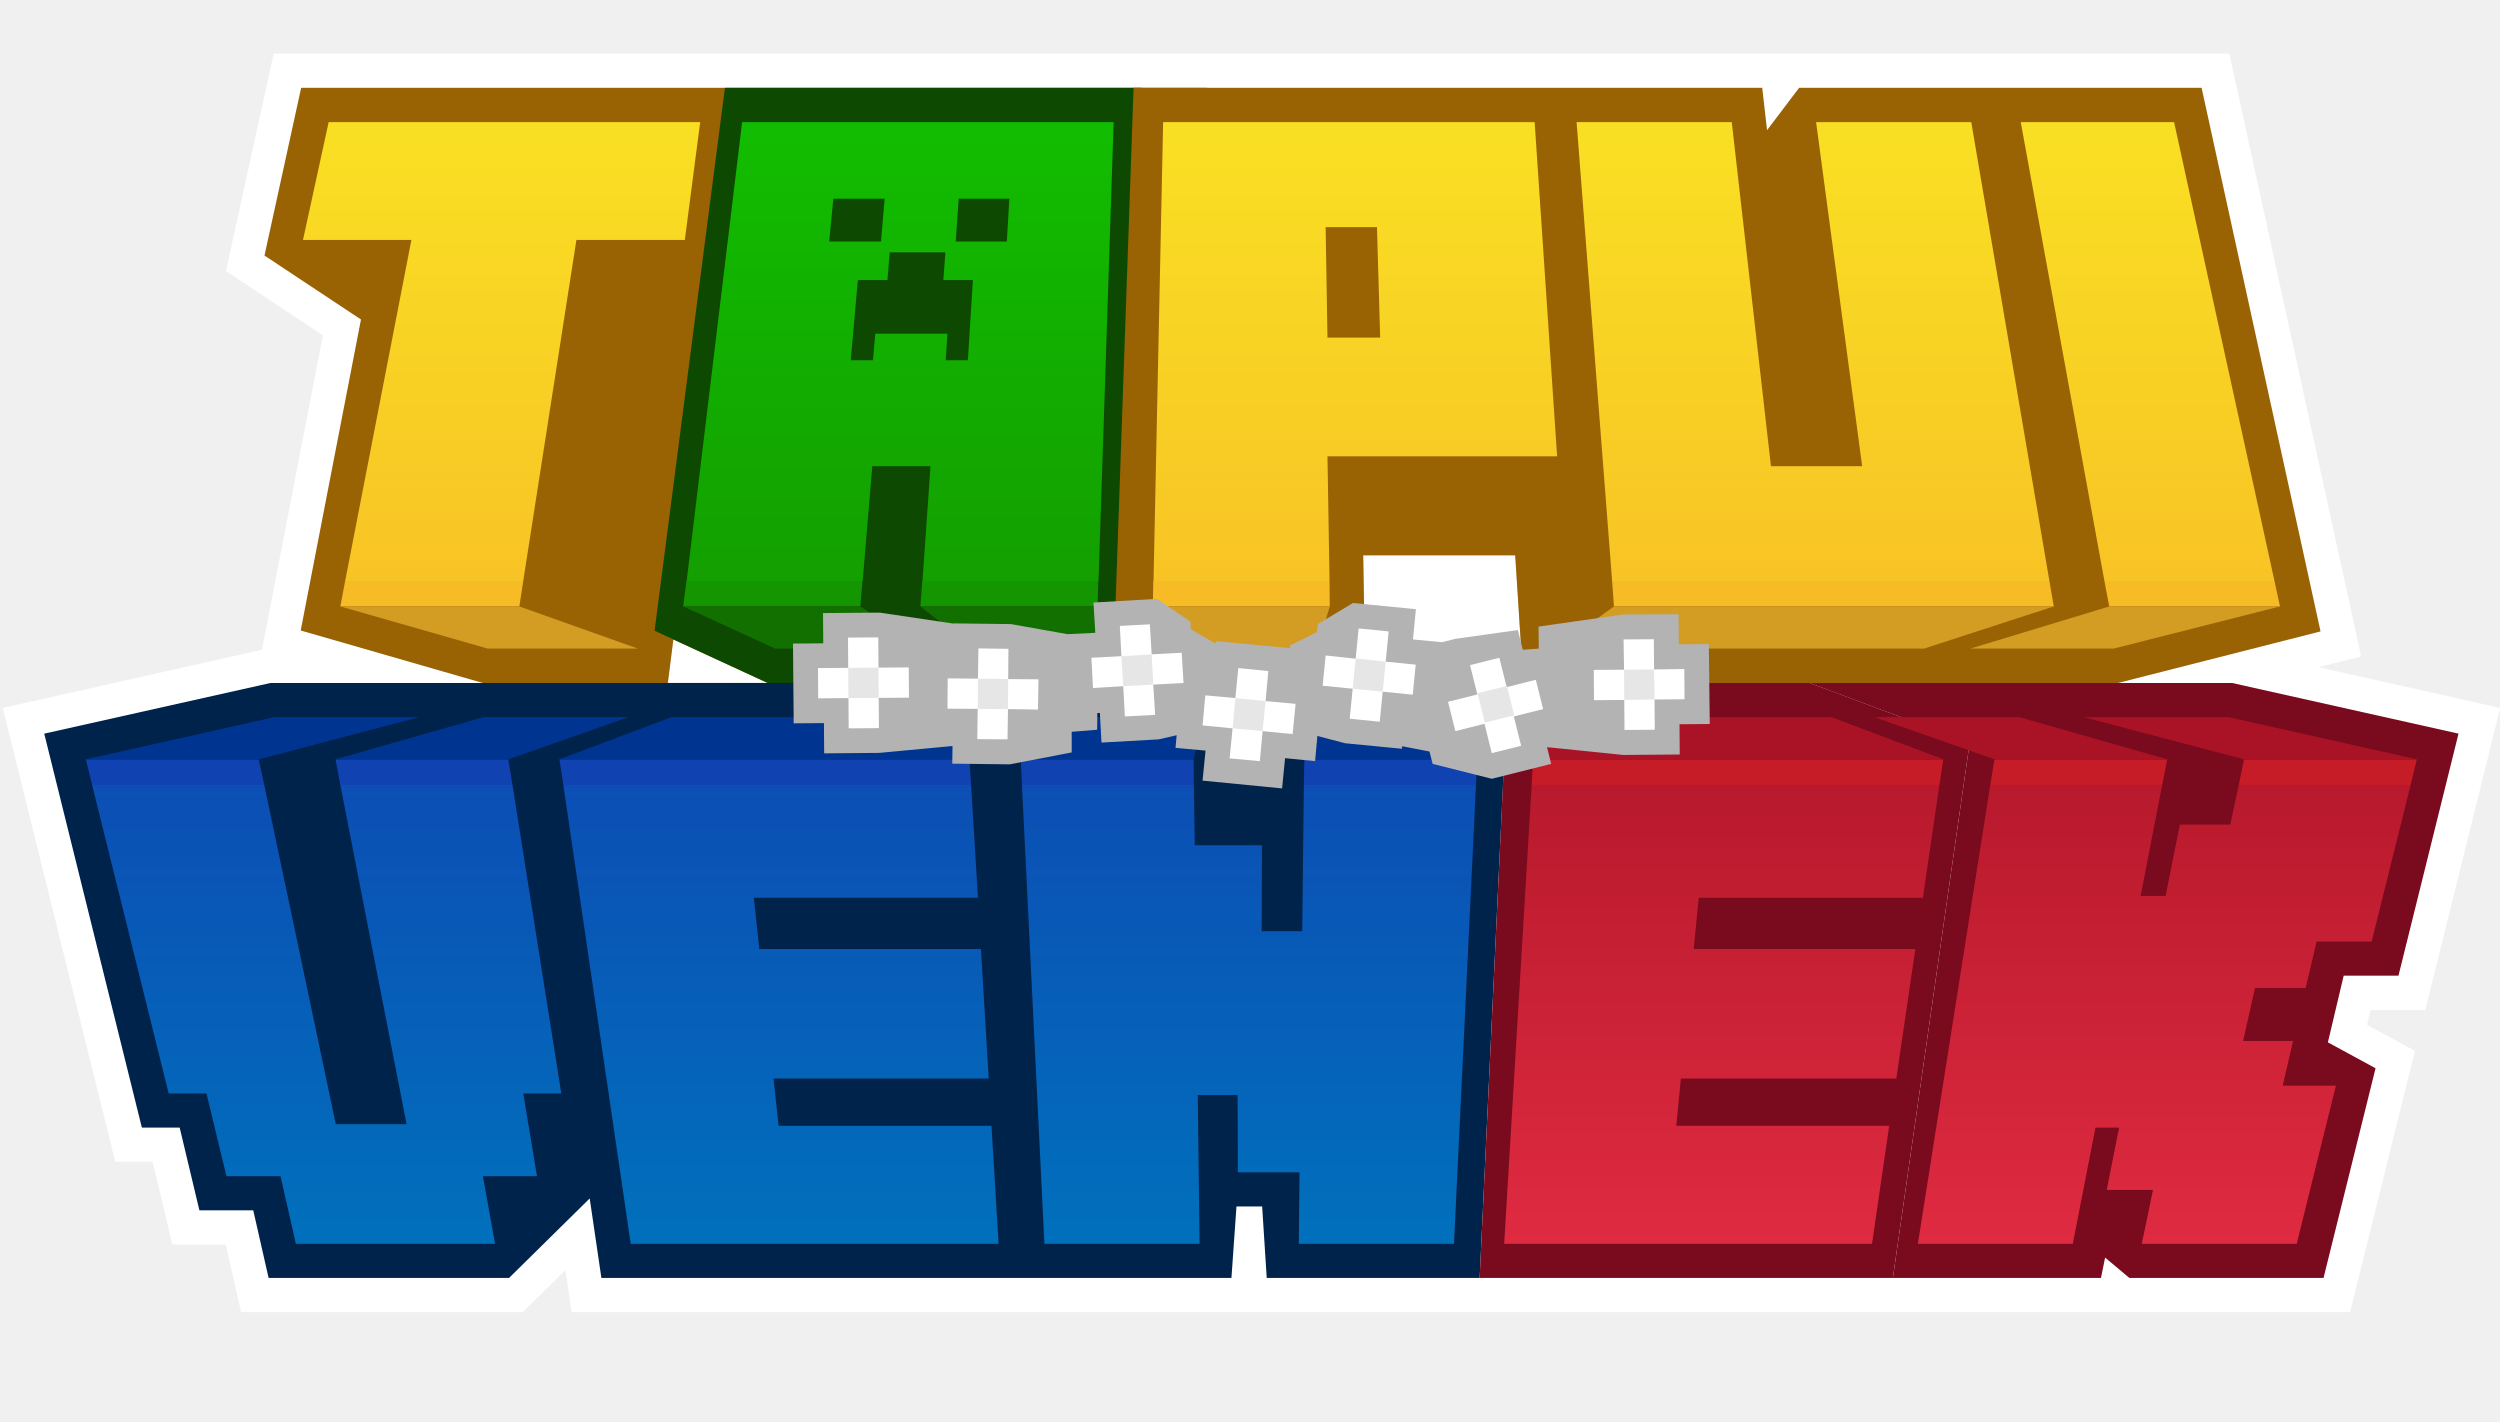
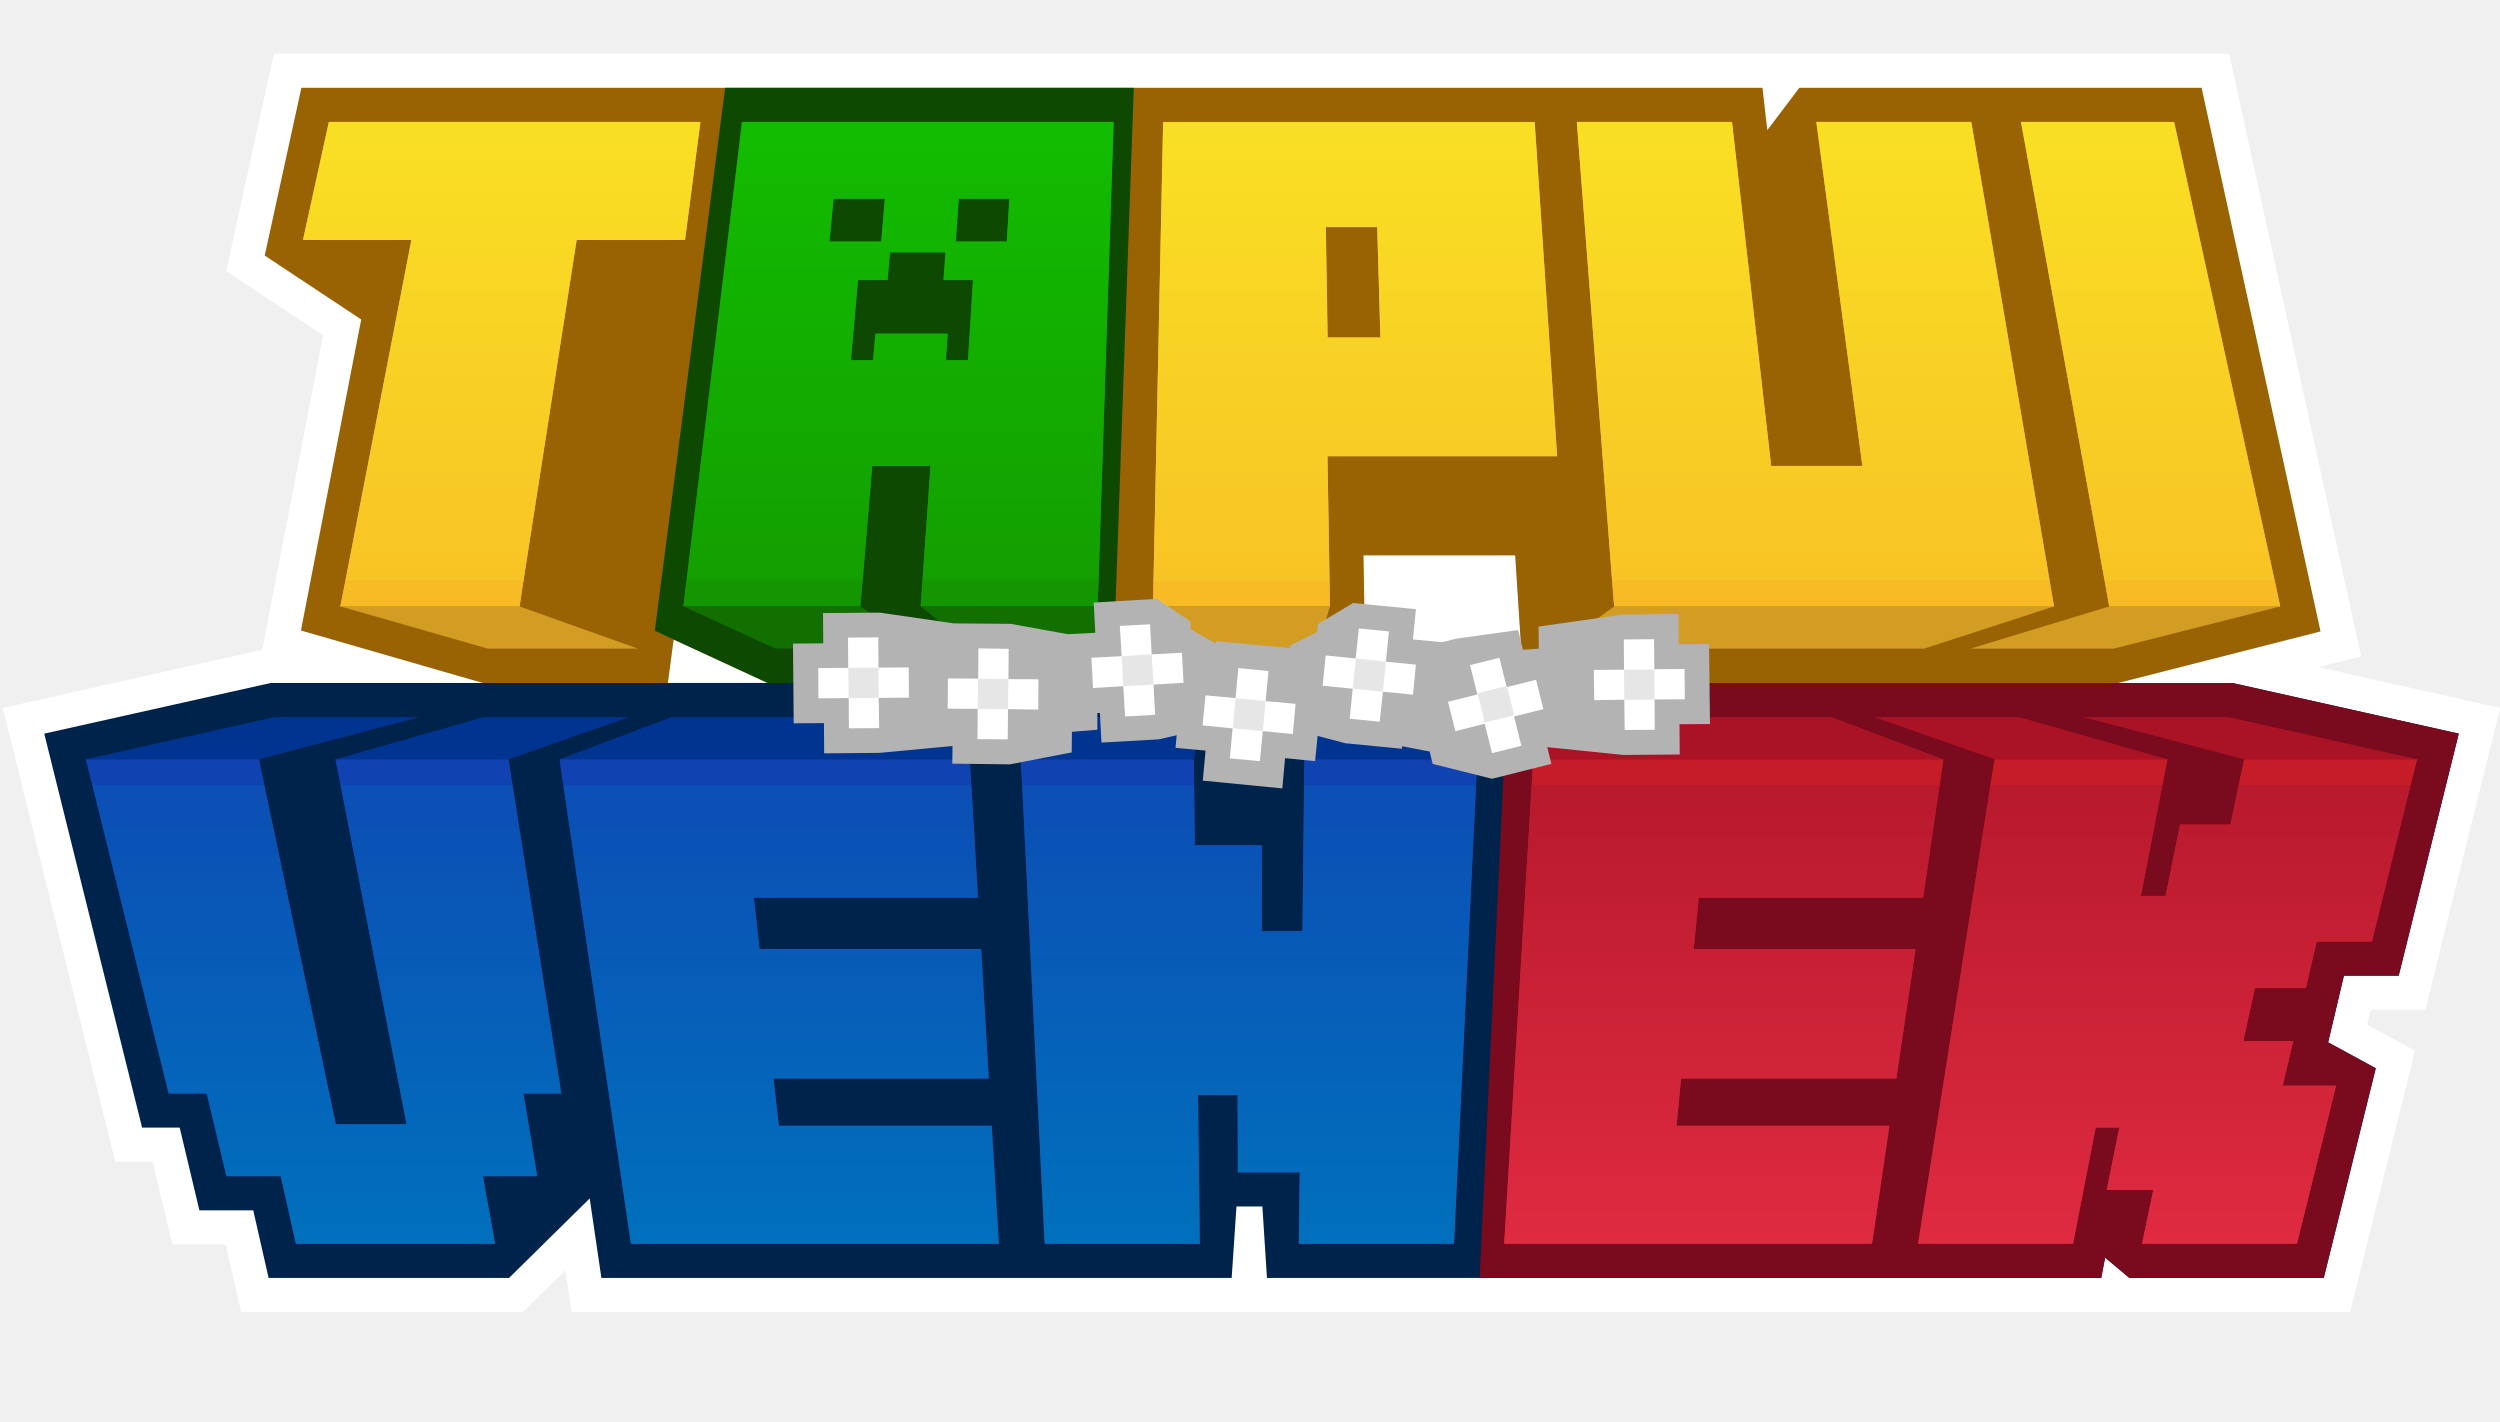
<svg xmlns="http://www.w3.org/2000/svg" xmlns:xlink="http://www.w3.org/1999/xlink" version="1.1" viewBox="0 0 1090.8 620.3">
  <defs>
    <style>
      .cls-1 {
        fill: url(#radial-gradient);
        mix-blend-mode: multiply;
        opacity: .4;
      }

      .cls-1, .cls-2, .cls-3, .cls-4, .cls-5, .cls-6, .cls-7, .cls-8, .cls-9, .cls-10, .cls-11, .cls-12, .cls-13, .cls-14, .cls-15, .cls-16, .cls-17, .cls-18, .cls-19, .cls-20, .cls-21, .cls-22, .cls-23, .cls-24, .cls-25, .cls-26 {
        stroke-width: 0px;
      }

      .cls-2 {
        fill: url(#linear-gradient);
      }

      .cls-3 {
        fill: #0d4900;
      }

      .cls-4 {
        fill: #117000;
      }

      .cls-5 {
        fill: url(#linear-gradient-6);
      }

      .cls-6 {
        fill: #c61c28;
      }

      .cls-27 {
        isolation: isolate;
      }

      .cls-7 {
        fill: #d39c22;
      }

      .cls-8 {
        fill: #b3b3b3;
      }

      .cls-9 {
        fill: url(#linear-gradient-5);
      }

      .cls-10 {
        fill: #e6e6e6;
      }

      .cls-11 {
        fill: #7a0a1d;
      }

      .cls-12 {
        fill: #00234c;
      }

      .cls-13 {
        fill: #003491;
      }

      .cls-14 {
        fill: #1042b2;
      }

      .cls-15 {
        fill: url(#linear-gradient-2);
      }

      .cls-16 {
        fill: #f7bb26;
      }

      .cls-17 {
        fill: url(#linear-gradient-7);
      }

      .cls-18 {
        fill: url(#linear-gradient-3);
      }

      .cls-19 {
        fill: url(#linear-gradient-9);
      }

      .cls-20 {
        fill: #139600;
      }

      .cls-21 {
        fill: #996304;
      }

      .cls-22 {
        fill: url(#linear-gradient-8);
      }

      .cls-23 {
        fill: #aa1325;
      }

      .cls-24 {
        fill: #fff;
      }

      .cls-25 {
        fill: url(#linear-gradient-10);
      }

      .cls-26 {
        fill: url(#linear-gradient-4);
      }
    </style>
-     <radialGradient id="radial-gradient" cx="546" cy="298" fx="546" fy="298" r="415.2" gradientTransform="translate(0 240) scale(1 .2)" gradientUnits="userSpaceOnUse">
+     <radialGradient id="radial-gradient" cx="967.3" cy="166.8" fx="967.3" fy="166.8" r="125.3" gradientTransform="translate(-2660.3 190.4) scale(3.3 .6)" gradientUnits="userSpaceOnUse">
      <stop offset=".2" stop-color="#000" />
      <stop offset="1" stop-color="#000" stop-opacity="0" />
    </radialGradient>
    <linearGradient id="linear-gradient" x1="591.3" y1="59.7" x2="591.3" y2="315.9" gradientUnits="userSpaceOnUse">
      <stop offset="0" stop-color="#f9df23" />
      <stop offset="1" stop-color="#f7bb26" />
    </linearGradient>
-     <linearGradient id="linear-gradient-2" x1="392.6" y1="59.7" x2="392.6" y2="315.9" gradientUnits="userSpaceOnUse">
+     <linearGradient id="linear-gradient-2" x1="392.7" y1="59.7" x2="392.7" y2="315.9" gradientUnits="userSpaceOnUse">
      <stop offset="0" stop-color="#12bc00" />
      <stop offset="1" stop-color="#139600" />
    </linearGradient>
-     <linearGradient id="linear-gradient-3" x1="937" y1="59.7" x2="937" y2="315.9" xlink:href="#linear-gradient" />
+     <linearGradient id="linear-gradient-3" x1="937.1" y1="59.7" x2="937.1" y2="315.9" xlink:href="#linear-gradient" />
    <linearGradient id="linear-gradient-4" x1="218.9" y1="59.7" x2="218.9" y2="315.9" xlink:href="#linear-gradient" />
    <linearGradient id="linear-gradient-5" x1="791.1" y1="59.7" x2="791.1" y2="315.9" xlink:href="#linear-gradient" />
-     <linearGradient id="linear-gradient-6" x1="544.9" y1="546.2" x2="544.9" y2="270.4" gradientUnits="userSpaceOnUse">
+     <linearGradient id="linear-gradient-6" x1="545" y1="546.2" x2="545" y2="270.4" gradientUnits="userSpaceOnUse">
      <stop offset="0" stop-color="#0071bc" />
      <stop offset="1" stop-color="#1042b2" />
    </linearGradient>
    <linearGradient id="linear-gradient-7" x1="751.3" y1="546.2" x2="751.3" y2="270.4" gradientUnits="userSpaceOnUse">
      <stop offset="0" stop-color="#e02b41" />
      <stop offset="1" stop-color="#aa1325" />
    </linearGradient>
    <linearGradient id="linear-gradient-8" x1="944.3" y1="546.2" x2="944.3" y2="270.4" xlink:href="#linear-gradient-7" />
-     <linearGradient id="linear-gradient-9" x1="340.7" y1="546.2" x2="340.7" y2="270.4" xlink:href="#linear-gradient-6" />
-     <linearGradient id="linear-gradient-10" x1="142.5" y1="546.2" x2="142.5" y2="270.4" xlink:href="#linear-gradient-6" />
+     <linearGradient id="linear-gradient-9" x1="340.8" y1="546.2" x2="340.8" y2="270.4" xlink:href="#linear-gradient-6" />
+     <linearGradient id="linear-gradient-10" x1="142.6" y1="546.2" x2="142.6" y2="270.4" xlink:href="#linear-gradient-6" />
  </defs>
  <g class="cls-27">
    <g id="Layer_1" data-name="Layer 1">
      <g>
-         <path class="cls-24" d="M1058.2,440.6l32.7-131.7-79.3-17.8,18.6-4.7-57.5-263H119.4l-20.8,94.9,42.3,28-26.6,137.2L1.2,308.9l49.1,198h16.3l8.6,36.1h23.3l6.7,29.5h122.9l18.6-18.3,2.7,18.3h776l28.3-114-20.9-11.3,1.5-6.5h23.8Z" />
+         <path class="cls-24" d="M1058.2,440.6l32.7-131.7-79.3-17.8,18.6-4.7-57.6-263H119.5l-20.8,94.9,42.3,28-26.6,137.2L1.2,308.9l49.1,198h16.3l8.6,36.1h23.3l6.7,29.5h122.9l18.6-18.3,2.7,18.3h776l28.3-114.1-20.9-11.3,1.5-6.5h23.8Z" />
        <g>
-           <path class="cls-1" d="M1046.5,425.7l26.2-105.6-98.7-22.2h-49.8l88.4-22.5-51.9-237.1h-175.6l-14,18.5-2.1-18.5H131.4l-16,73.2,42.1,27.9-26.3,135.8,79.4,22.8h-92.6l-98.7,22.2,42.6,171.8h16.4l8.6,36.1h23.5l6.7,29.5h104.9l35.2-34.7,5.1,34.7h275l2.2-31.2h11.2l2,31.2h364l1.7-8.9,10.6,8.9h84.7l22.7-91.5-20.8-11.3,6.9-29.1h23.9ZM550.6,298l-.3,31.8h-10.3l-.3-31.8h10.9ZM585.8,298l9.4-31.3-.4-24.4h66.3l3.6,55.7h-78.8ZM293.8,279l41.1,18.9h-43.6l2.5-18.9Z" />
+           <path class="cls-1" d="M1046.6,425.7l26.2-105.6-98.7-22.2h-49.8l88.4-22.5-51.9-237.1h-175.6l-14,18.5-2.1-18.5H131.5l-16,73.2,42.1,27.9-26.3,135.8,79.4,22.8h-92.6l-98.7,22.2,42.6,171.8h16.4l8.6,36.1h23.5l6.7,29.5h104.9l35.2-34.7,5.1,34.7h275l2.2-31.2h11.2l2,31.2h364l1.7-8.9,10.6,8.9h84.7l22.7-91.5-20.8-11.3,6.9-29.1h23.9ZM550.6,298l-.3,31.8h-10.3l-.3-31.8h10.9ZM585.9,298l9.4-31.3-.4-24.4h66.3l3.6,55.7h-78.8ZM293.9,279l41.1,18.9h-43.6l2.5-18.9Z" />
          <g>
-             <polygon class="cls-21" points="131.2 275.1 210.7 298 291.4 298 293.8 279 335 298 585.8 298 595.2 266.6 594.8 242.3 661.1 242.3 664.7 298 924.1 298 1012.5 275.5 960.6 38.3 785 38.3 771 56.8 768.9 38.3 131.4 38.3 115.4 111.5 157.5 139.4 131.2 275.1" />
-             <polygon class="cls-3" points="498.2 38.3 316.3 38.3 285.6 275.2 335 298 504.2 298 509.6 100.1 498.2 38.3" />
-             <polygon class="cls-21" points="486.7 264.6 504.2 298 517 298 526.7 38.3 494.6 38.3 486.7 264.6" />
-             <g>
-               <path class="cls-2" d="M579.2,199.1h100.2l-9.8-145.8h-162.1l-4.2,200.2h76.8l-.9-54.4ZM578.3,99.1h22.5l1.4,48.2h-23l-.8-48.2Z" />
-               <path class="cls-15" d="M380.5,203.4h25.5l-3.5,50.1h76.8l6.6-200.2h-162.1l-24.2,200.2h76.8l4.2-50.1ZM418.3,86.7h22.1l-1.1,18.7h-22.3l1.3-18.7ZM388.2,110.1h24.3l-.9,12.1h12.9l-2.2,35h-9.7l.8-11.6h-31.5l-1,11.6h-9.7l3.1-35h12.9l1-12.1ZM363.7,86.7h22.3l-1.6,18.7h-22.6l1.8-18.7Z" />
-               <polygon class="cls-18" points="948.6 53.3 881.7 53.3 918.2 253.5 992.4 253.5 948.6 53.3" />
-               <polygon class="cls-26" points="251.5 104.7 298.8 104.7 305.5 53.3 143.4 53.3 132.2 104.7 179.5 104.7 150.6 253.5 228.3 253.5 251.5 104.7" />
-               <polygon class="cls-9" points="860.1 53.3 792.4 53.3 812.5 203.4 772.7 203.4 755.6 53.3 687.9 53.3 703.4 253.5 894.2 253.5 860.1 53.3" />
-               <polygon class="cls-20" points="299.5 253.5 298.1 264.6 375.4 264.6 376.3 253.5 299.5 253.5" />
-               <polygon class="cls-16" points="503.2 253.5 503 264.6 580.2 264.6 580.1 253.5 503.2 253.5" />
-               <polygon class="cls-20" points="402.4 253.5 401.6 264.6 478.9 264.6 479.2 253.5 402.4 253.5" />
-               <polygon class="cls-16" points="918.2 253.5 920.3 264.6 994.8 264.6 992.4 253.5 918.2 253.5" />
-               <polygon class="cls-16" points="150.6 253.5 148.5 264.6 226.6 264.6 228.3 253.5 150.6 253.5" />
-               <polygon class="cls-16" points="703.4 253.5 704.2 264.6 896.1 264.6 894.2 253.5 703.4 253.5" />
-               <g>
-                 <polygon class="cls-7" points="148.5 264.6 212.8 283 278.3 283 226.6 264.6 148.5 264.6" />
-                 <polygon class="cls-4" points="401.6 264.6 425 283 489.7 283 478.9 264.6 401.6 264.6" />
-                 <polygon class="cls-4" points="298.1 264.6 338.2 283 403 283 375.4 264.6 298.1 264.6" />
-                 <polygon class="cls-7" points="510 283 574.7 283 580.2 264.6 503 264.6 510 283" />
-                 <polygon class="cls-7" points="704.2 264.6 678.6 283 839.5 283 896.1 264.6 704.2 264.6" />
-                 <polygon class="cls-7" points="920.3 264.6 859.7 283 922.2 283 994.8 264.6 920.3 264.6" />
+             <polygon class="cls-21" points="131.3 275.1 210.7 298 291.4 298 293.9 279 335 298 585.9 298 595.3 266.6 594.9 242.3 661.1 242.3 664.7 298 924.2 298 1012.5 275.5 960.6 38.3 785.1 38.3 771.1 56.8 769 38.3 131.5 38.3 115.5 111.5 157.6 139.4 131.3 275.1" />
+             <polygon class="cls-3" points="494.7 38.3 316.4 38.3 285.7 275.2 335 298 504.3 298 486.7 264.6 494.7 38.3" />
+             <g>
+               <g>
+                 <g>
+                   <path class="cls-16" d="M669.6,53.2h-162.1l-4.2,200.2-.2,11.1h77.2l-.2-11.1-.9-54.4h100.2l-9.8-145.8ZM579.2,147.2l-.8-48.2h22.5l1.4,48.2h-23Z" />
+                   <polygon class="cls-16" points="132.2 104.7 179.5 104.7 150.7 253.4 148.5 264.6 226.7 264.6 228.4 253.4 251.6 104.7 298.9 104.7 305.6 53.2 143.5 53.2 132.2 104.7" />
+                   <polygon class="cls-16" points="860.1 53.2 792.5 53.2 812.6 203.3 772.8 203.3 755.7 53.2 688 53.2 703.4 253.4 704.3 264.6 896.2 264.6 894.3 253.4 860.1 53.2" />
+                   <polygon class="cls-16" points="992.5 253.4 948.6 53.2 881.8 53.2 918.3 253.4 920.3 264.6 994.9 264.6 992.5 253.4" />
+                 </g>
+                 <path class="cls-20" d="M323.7,53.2l-24.2,200.2-1.3,11.1h77.2l.9-11.1,4.2-50.1h25.5l-3.5,50.1-.8,11.1h77.2l.4-11.1,6.6-200.2h-162.1ZM418.3,86.7h22.1l-1.1,18.7h-22.3l1.3-18.7ZM363.8,86.7h22.3l-1.6,18.7h-22.6l1.8-18.7ZM381.9,145.6l-1,11.6h-9.7l3.1-35h12.9l1-12.1h24.3l-.9,12.1h12.9l-2.2,35h-9.7l.8-11.6h-31.5Z" />
+               </g>
+               <path class="cls-2" d="M579.2,199.1h100.2l-9.8-145.8h-162.1l-4.2,200.2h76.8l-.9-54.4ZM578.4,99.1h22.5l1.4,48.2h-23l-.8-48.2Z" />
+               <path class="cls-15" d="M380.5,203.3h25.5l-3.5,50.1h76.8l6.6-200.2h-162.1l-24.2,200.2h76.8l4.2-50.1ZM418.3,86.7h22.1l-1.1,18.7h-22.3l1.3-18.7ZM388.3,110.1h24.3l-.9,12.1h12.9l-2.2,35h-9.7l.8-11.6h-31.5l-1,11.6h-9.7l3.1-35h12.9l1-12.1ZM363.8,86.7h22.3l-1.6,18.7h-22.6l1.8-18.7Z" />
+               <polygon class="cls-18" points="948.6 53.2 881.8 53.2 918.3 253.4 992.5 253.4 948.6 53.2" />
+               <polygon class="cls-26" points="251.6 104.7 298.9 104.7 305.6 53.2 143.5 53.2 132.2 104.7 179.5 104.7 150.7 253.4 228.4 253.4 251.6 104.7" />
+               <polygon class="cls-9" points="860.1 53.2 792.5 53.2 812.6 203.3 772.8 203.3 755.7 53.2 688 53.2 703.4 253.4 894.3 253.4 860.1 53.2" />
+               <polygon class="cls-20" points="299.5 253.4 298.2 264.6 375.4 264.6 376.4 253.4 299.5 253.4" />
+               <polygon class="cls-16" points="503.3 253.4 503.1 264.6 580.3 264.6 580.1 253.4 503.3 253.4" />
+               <polygon class="cls-20" points="402.5 253.4 401.7 264.6 478.9 264.6 479.3 253.4 402.5 253.4" />
+               <polygon class="cls-16" points="918.3 253.4 920.3 264.6 994.9 264.6 992.5 253.4 918.3 253.4" />
+               <polygon class="cls-16" points="150.7 253.4 148.5 264.6 226.7 264.6 228.4 253.4 150.7 253.4" />
+               <polygon class="cls-16" points="703.4 253.4 704.3 264.6 896.2 264.6 894.3 253.4 703.4 253.4" />
+               <g>
+                 <polygon class="cls-7" points="148.5 264.6 212.8 283 278.3 283 226.7 264.6 148.5 264.6" />
+                 <polygon class="cls-4" points="401.7 264.6 425 283 489.8 283 478.9 264.6 401.7 264.6" />
+                 <polygon class="cls-4" points="298.2 264.6 338.3 283 403 283 375.4 264.6 298.2 264.6" />
+                 <polygon class="cls-7" points="510 283 574.8 283 580.3 264.6 503.1 264.6 510 283" />
+                 <polygon class="cls-7" points="704.3 264.6 678.7 283 839.6 283 896.2 264.6 704.3 264.6" />
+                 <polygon class="cls-7" points="920.3 264.6 859.8 283 922.3 283 994.9 264.6 920.3 264.6" />
              </g>
            </g>
          </g>
          <g>
            <g>
              <rect class="cls-11" x="645.6" y="557.6" width="180.3" height="0" />
-               <g>
-                 <polygon class="cls-12" points="625.2 298 625.3 298 550.6 298 550.3 329.7 540 329.7 539.7 298 118 298 19.3 320.1 61.9 492 78.4 492 87 528.1 110.5 528.1 117.2 557.6 222.1 557.6 257.3 522.9 262.4 557.6 537.3 557.6 539.5 526.4 550.7 526.4 552.7 557.6 645.6 557.6 656.3 331.4 625.2 298" />
-                 <polygon class="cls-11" points="1046.5 425.7 1072.7 320.1 973.9 298 789.6 298 859.4 324.1 825.9 557.6 916.7 557.6 918.5 548.7 929.1 557.6 1013.8 557.6 1036.5 466.1 1015.7 454.8 1022.6 425.7 1046.5 425.7" />
-                 <polygon class="cls-11" points="789.6 298 625.2 298 656.3 331.4 645.6 557.6 825.9 557.6 859.4 324.1 789.6 298" />
-                 <polygon class="cls-11" points="789.6 298 859.4 324.1 789.6 298 625.3 298 625.2 298 789.6 298" />
-               </g>
-             </g>
-             <g>
-               <polygon class="cls-5" points="568.2 406.3 550.5 406.3 550.6 368.8 521.3 368.8 520.9 342.5 445.9 342.5 455.7 542.7 523.4 542.7 522.6 477.8 540 477.8 540.1 511.5 567 511.5 566.7 542.7 634.4 542.7 644 342.5 568.9 342.5 568.2 406.3" />
-               <polygon class="cls-17" points="656.3 542.7 816.8 542.7 824.3 491.2 731.4 491.2 733.4 470.6 827.4 470.6 835.7 414.1 739 414.1 741.2 391.7 839 391.7 846.2 342.5 668.3 342.5 656.3 542.7" />
-               <polygon class="cls-22" points="973.1 359.8 951.1 359.8 944.9 390.9 934 390.9 943.4 342.5 868.4 342.5 836.8 542.7 904.4 542.7 914.3 492 924.6 492 919.2 519.2 939.4 519.2 934.5 542.7 1002.1 542.7 1019.2 473.7 996 473.7 1000.5 454.2 978.7 454.2 983.9 431.1 1006 431.1 1010.8 410.8 1034.8 410.8 1051.8 342.5 976.8 342.5 973.1 359.8" />
-               <polygon class="cls-19" points="275.2 542.7 435.7 542.7 432.6 491.2 339.7 491.2 337.5 470.6 431.4 470.6 428 414.1 331.3 414.1 328.9 391.7 426.7 391.7 423.7 342.5 245.8 342.5 275.2 542.7" />
-               <polygon class="cls-25" points="177.4 490.5 146.5 490.5 115.3 342.5 40.2 342.5 73.6 477.1 90.1 477.1 98.8 513.2 122.4 513.2 129.1 542.7 216 542.7 210.7 513.2 234.3 513.2 228.3 477.1 244.9 477.1 223.6 342.5 148.5 342.5 177.4 490.5" />
-               <g>
-                 <polygon class="cls-6" points="644.5 331.3 569.1 331.3 569.1 331.4 644.5 331.4 644.5 331.3" />
-                 <polygon class="cls-6" points="520.8 331.3 445.4 331.3 445.4 331.4 520.8 331.4 520.8 331.3" />
-                 <polygon class="cls-6" points="847.9 331.3 668.9 331.3 668.9 331.4 847.9 331.4 847.9 331.3" />
-                 <polygon class="cls-6" points="1054.5 331.3 979.1 331.3 979.1 331.4 1054.5 331.4 1054.5 331.3" />
-                 <polygon class="cls-6" points="945.6 331.3 870.2 331.3 870.2 331.4 945.6 331.4 945.6 331.3" />
-                 <polygon class="cls-6" points="423 331.3 244.1 331.3 244.1 331.4 423 331.4 423 331.3" />
-                 <polygon class="cls-6" points="112.9 331.3 37.5 331.3 37.5 331.4 112.9 331.4 112.9 331.3" />
-                 <polygon class="cls-6" points="221.8 331.3 146.4 331.3 146.4 331.4 221.8 331.4 221.8 331.3" />
-                 <polygon class="cls-14" points="520.8 331.4 445.4 331.4 445.9 342.5 520.9 342.5 520.8 331.4" />
-                 <polygon class="cls-14" points="569.1 331.4 568.9 342.5 644 342.5 644.5 331.4 569.1 331.4" />
-                 <polygon class="cls-6" points="668.9 331.4 668.3 342.5 846.2 342.5 847.9 331.4 668.9 331.4" />
-                 <polygon class="cls-6" points="945.6 331.4 870.2 331.4 868.4 342.5 943.4 342.5 945.6 331.4" />
-                 <polygon class="cls-6" points="979.1 331.4 976.8 342.5 1051.8 342.5 1054.5 331.4 979.1 331.4" />
-                 <polygon class="cls-14" points="244.1 331.4 245.8 342.5 423.7 342.5 423 331.4 244.1 331.4" />
-                 <polygon class="cls-14" points="146.4 331.4 148.5 342.5 223.6 342.5 221.8 331.4 146.4 331.4" />
-                 <polygon class="cls-14" points="112.9 331.4 37.5 331.4 40.2 342.5 115.3 342.5 112.9 331.4" />
-               </g>
-               <g>
-                 <polygon class="cls-13" points="119.7 312.9 37.5 331.3 112.9 331.3 182.9 312.9 119.7 312.9" />
-                 <polygon class="cls-13" points="211 312.9 146.4 331.3 221.8 331.3 274.2 312.9 211 312.9" />
-                 <polygon class="cls-13" points="244.1 331.3 423 331.3 442.9 312.9 293 312.9 244.1 331.3" />
-                 <polygon class="cls-13" points="445.4 331.3 520.8 331.3 524.9 312.9 461.6 312.9 445.4 331.3" />
-                 <polygon class="cls-13" points="565.3 312.9 569.1 331.3 644.5 331.3 628.6 312.9 565.3 312.9" />
-                 <polygon class="cls-23" points="649.1 312.9 668.9 331.3 847.9 331.3 799.1 312.9 649.1 312.9" />
-                 <polygon class="cls-23" points="972.3 312.9 909.1 312.9 979.1 331.3 1054.5 331.3 972.3 312.9" />
-                 <polygon class="cls-23" points="817.8 312.9 870.2 331.3 945.6 331.3 881 312.9 817.8 312.9" />
+               <polygon class="cls-12" points="1046.6 425.7 1072.8 320.1 974 298 789.6 298 625.4 298 550.6 298 550.3 329.7 540 329.7 539.7 298 118.1 298 19.3 320.1 62 492 78.4 492 87 528.1 110.5 528.1 117.2 557.6 222.1 557.6 257.3 522.9 262.4 557.6 537.4 557.6 539.5 526.4 550.8 526.4 552.8 557.6 645.6 557.6 826 557.6 916.8 557.6 918.5 548.7 929.1 557.6 1013.9 557.6 1036.6 466.1 1015.8 454.8 1022.7 425.7 1046.6 425.7" />
+               <polygon class="cls-11" points="1046.6 425.7 1072.8 320.1 974 298 789.6 298 625.4 298 625.3 298 656.3 331.4 645.6 557.6 826 557.6 916.8 557.6 918.5 548.7 929.1 557.6 1013.9 557.6 1036.6 466.1 1015.8 454.8 1022.7 425.7 1046.6 425.7" />
+             </g>
+             <g>
+               <g>
+                 <polygon class="cls-6" points="741.2 391.7 839.1 391.7 846.3 342.5 847.9 331.4 847.9 331.3 669 331.3 669 331.4 668.3 342.5 656.3 542.7 816.8 542.7 824.4 491.2 731.5 491.2 733.5 470.6 827.4 470.6 835.8 414.1 739 414.1 741.2 391.7" />
+                 <polygon class="cls-14" points="339.8 491.2 337.5 470.6 431.4 470.6 428.1 414.1 331.4 414.1 328.9 391.7 426.7 391.7 423.8 342.5 423.1 331.4 423.1 331.3 244.2 331.3 244.2 331.4 245.8 342.5 275.3 542.7 435.8 542.7 432.7 491.2 339.8 491.2" />
+                 <polygon class="cls-14" points="223.6 342.5 221.9 331.4 221.9 331.3 146.4 331.3 146.4 331.4 148.6 342.5 177.4 490.5 146.5 490.5 115.3 342.5 113 331.4 112.9 331.3 37.5 331.3 37.5 331.4 40.3 342.5 73.6 477.1 90.2 477.1 98.8 513.2 122.5 513.2 129.1 542.7 216 542.7 210.7 513.2 234.4 513.2 228.4 477.1 244.9 477.1 223.6 342.5" />
+                 <polygon class="cls-14" points="569.1 331.4 569 342.5 568.3 406.3 550.6 406.3 550.6 368.8 521.3 368.8 521 342.5 520.9 331.4 520.9 331.3 445.4 331.3 445.4 331.4 446 342.5 455.8 542.7 523.5 542.7 522.7 477.8 540 477.8 540.1 511.5 567.1 511.5 566.7 542.7 634.4 542.7 644 342.5 644.6 331.4 644.6 331.3 569.1 331.3 569.1 331.4" />
+                 <polygon class="cls-6" points="979.2 331.3 979.2 331.4 976.8 342.5 973.2 359.8 951.2 359.8 944.9 390.9 934.1 390.9 943.5 342.5 945.7 331.4 945.7 331.3 870.3 331.3 870.3 331.4 868.5 342.5 836.9 542.7 904.5 542.7 914.4 492 924.7 492 919.2 519.2 939.5 519.2 934.6 542.7 1002.2 542.7 1019.3 473.7 996 473.7 1000.6 454.2 978.8 454.2 983.9 431.1 1006.1 431.1 1010.8 410.8 1034.9 410.8 1051.8 342.5 1054.6 331.4 1054.6 331.3 979.2 331.3" />
+               </g>
+               <polygon class="cls-5" points="568.3 406.3 550.6 406.3 550.6 368.8 521.3 368.8 521 342.5 446 342.5 455.8 542.7 523.5 542.7 522.7 477.8 540 477.8 540.1 511.5 567.1 511.5 566.7 542.7 634.4 542.7 644 342.5 569 342.5 568.3 406.3" />
+               <polygon class="cls-17" points="656.3 542.7 816.8 542.7 824.4 491.2 731.5 491.2 733.5 470.6 827.4 470.6 835.8 414.1 739 414.1 741.2 391.7 839.1 391.7 846.3 342.5 668.3 342.5 656.3 542.7" />
+               <polygon class="cls-22" points="973.2 359.8 951.2 359.8 944.9 390.9 934.1 390.9 943.5 342.5 868.5 342.5 836.9 542.7 904.5 542.7 914.4 492 924.7 492 919.2 519.2 939.5 519.2 934.6 542.7 1002.2 542.7 1019.3 473.7 996 473.7 1000.6 454.2 978.8 454.2 983.9 431.1 1006.1 431.1 1010.8 410.8 1034.9 410.8 1051.8 342.5 976.8 342.5 973.2 359.8" />
+               <polygon class="cls-19" points="275.3 542.7 435.8 542.7 432.7 491.2 339.8 491.2 337.5 470.6 431.4 470.6 428.1 414.1 331.4 414.1 328.9 391.7 426.7 391.7 423.8 342.5 245.8 342.5 275.3 542.7" />
+               <polygon class="cls-25" points="177.4 490.5 146.5 490.5 115.3 342.5 40.3 342.5 73.6 477.1 90.2 477.1 98.8 513.2 122.5 513.2 129.1 542.7 216 542.7 210.7 513.2 234.4 513.2 228.4 477.1 244.9 477.1 223.6 342.5 148.6 342.5 177.4 490.5" />
+               <g>
+                 <polygon class="cls-6" points="644.6 331.3 569.1 331.3 569.1 331.4 644.6 331.4 644.6 331.3" />
+                 <polygon class="cls-6" points="520.9 331.3 445.4 331.3 445.4 331.4 520.9 331.4 520.9 331.3" />
+                 <polygon class="cls-6" points="847.9 331.3 669 331.3 669 331.4 847.9 331.4 847.9 331.3" />
+                 <polygon class="cls-6" points="1054.6 331.3 979.2 331.3 979.2 331.4 1054.6 331.4 1054.6 331.3" />
+                 <polygon class="cls-6" points="945.7 331.3 870.3 331.3 870.3 331.4 945.7 331.4 945.7 331.3" />
+                 <polygon class="cls-6" points="423.1 331.3 244.2 331.3 244.2 331.4 423.1 331.4 423.1 331.3" />
+                 <polygon class="cls-6" points="112.9 331.3 37.5 331.3 37.5 331.4 113 331.4 112.9 331.3" />
+                 <polygon class="cls-6" points="221.9 331.3 146.4 331.3 146.4 331.4 221.9 331.4 221.9 331.3" />
+                 <polygon class="cls-14" points="520.9 331.4 445.4 331.4 446 342.5 521 342.5 520.9 331.4" />
+                 <polygon class="cls-14" points="569.1 331.4 569 342.5 644 342.5 644.6 331.4 569.1 331.4" />
+                 <polygon class="cls-6" points="669 331.4 668.3 342.5 846.3 342.5 847.9 331.4 669 331.4" />
+                 <polygon class="cls-6" points="945.7 331.4 870.3 331.4 868.5 342.5 943.5 342.5 945.7 331.4" />
+                 <polygon class="cls-6" points="979.2 331.4 976.8 342.5 1051.8 342.5 1054.6 331.4 979.2 331.4" />
+                 <polygon class="cls-14" points="244.2 331.4 245.8 342.5 423.8 342.5 423.1 331.4 244.2 331.4" />
+                 <polygon class="cls-14" points="146.4 331.4 148.6 342.5 223.6 342.5 221.9 331.4 146.4 331.4" />
+                 <polygon class="cls-14" points="113 331.4 37.5 331.4 40.3 342.5 115.3 342.5 113 331.4" />
+               </g>
+               <g>
+                 <polygon class="cls-13" points="119.7 312.9 37.5 331.3 112.9 331.3 183 312.9 119.7 312.9" />
+                 <polygon class="cls-13" points="211.1 312.9 146.4 331.3 221.9 331.3 274.3 312.9 211.1 312.9" />
+                 <polygon class="cls-13" points="244.2 331.3 423.1 331.3 443 312.9 293 312.9 244.2 331.3" />
+                 <polygon class="cls-13" points="445.4 331.3 520.9 331.3 524.9 312.9 461.7 312.9 445.4 331.3" />
+                 <polygon class="cls-13" points="565.4 312.9 569.1 331.3 644.6 331.3 628.6 312.9 565.4 312.9" />
+                 <polygon class="cls-23" points="649.1 312.9 669 331.3 847.9 331.3 799.1 312.9 649.1 312.9" />
+                 <polygon class="cls-23" points="972.3 312.9 909.1 312.9 979.2 331.3 1054.6 331.3 972.3 312.9" />
+                 <polygon class="cls-23" points="817.8 312.9 870.3 331.3 945.7 331.3 881 312.9 817.8 312.9" />
              </g>
            </g>
          </g>
          <g>
-             <polygon class="cls-8" points="346 280.8 346.3 315.6 359.5 315.5 359.6 328.7 383.6 328.5 415.6 325.5 415.5 333.2 440.6 333.5 467.6 328.3 467.6 319.3 478.7 318.4 478.8 311.1 479.9 311.1 480.6 324 505.5 322.6 513.4 320.8 512.9 326.3 526 327.5 524.7 340.6 559.4 344 560.7 330.8 573.8 332.1 574.8 321.1 586.9 324.3 611.7 326.7 611.8 325.6 623.7 327.9 625.1 333.3 650.9 339.8 676.8 333.3 675 326 708.3 329.4 732.9 329.2 732.8 316 746 315.9 745.6 281 732.5 281.1 732.4 268 708.3 268.1 671.3 273.4 671.4 283 664.4 283.5 662.3 274.9 635.2 278.7 629.2 280.2 616.5 279 617.8 265.8 590.3 263.1 575 272.3 574.6 275.8 563 281.6 562.8 282.8 530.5 279.7 530.4 280.8 519.6 274.6 519.4 271.2 504.8 261.3 477.1 262.9 477.9 276.1 465.8 276.7 441.1 272.3 416.1 272 416.1 272.1 383.9 267.3 359.1 267.5 359.2 280.7 346 280.8" />
-             <g>
-               <g>
-                 <polygon class="cls-24" points="695.5 305.5 708.7 305.4 708.8 318.5 722 318.4 721.9 305.2 735 305.1 734.9 291.9 721.7 292.1 721.6 278.9 708.4 279 708.6 292.2 695.4 292.3 695.5 305.5" />
-                 <polygon class="cls-24" points="635 319 647.7 315.8 650.9 328.6 663.7 325.4 660.5 312.6 673.3 309.4 670.1 296.6 657.4 299.8 654.2 287 641.4 290.2 644.6 303 631.8 306.2 635 319" />
-                 <polygon class="cls-24" points="588.9 313.6 602 314.9 603.3 301.8 616.4 303.1 617.7 290 604.6 288.7 605.9 275.5 592.8 274.2 591.5 287.4 578.4 286 577.1 299.2 590.2 300.5 588.9 313.6" />
-                 <polygon class="cls-24" points="536.5 330.9 549.7 332.1 550.9 319 564 320.3 565.3 307.1 552.2 305.9 553.4 292.8 540.3 291.5 539 304.6 525.9 303.4 524.7 316.5 537.8 317.8 536.5 330.9" />
-                 <polygon class="cls-24" points="476.9 300.2 490.1 299.4 490.8 312.6 504 311.9 503.2 298.7 516.4 298 515.6 284.8 502.5 285.5 501.7 272.4 488.6 273.1 489.3 286.3 476.2 287 476.9 300.2" />
-                 <polygon class="cls-24" points="426.4 322.5 439.6 322.6 439.8 309.4 452.9 309.6 453.1 296.4 439.9 296.3 440 283.1 426.9 282.9 426.7 296.1 413.5 296 413.4 309.2 426.6 309.3 426.4 322.5" />
-                 <polygon class="cls-24" points="356.9 291.5 357 304.7 370.2 304.6 370.3 317.8 383.5 317.7 383.4 304.5 396.6 304.4 396.5 291.2 383.3 291.3 383.2 278.1 370 278.2 370.1 291.4 356.9 291.5" />
-               </g>
-               <g>
-                 <polygon class="cls-10" points="708.7 305.4 721.9 305.2 721.7 292.1 708.6 292.2 708.7 305.4" />
+             <polygon class="cls-8" points="346 280.8 346.3 315.6 359.5 315.5 359.6 328.7 383.7 328.5 415.6 325.5 415.5 333.2 440.7 333.5 467.6 328.3 467.7 319.3 478.8 318.4 478.8 311.1 479.9 311.1 480.6 324 505.5 322.6 513.4 320.8 512.9 326.3 526 327.5 524.8 340.6 559.5 344 560.7 330.8 573.8 332.1 574.9 321.1 587 324.3 611.7 326.7 611.8 325.6 623.8 327.9 625.1 333.3 651 339.8 676.9 333.3 675.1 326 708.4 329.4 732.9 329.2 732.8 316 746.1 315.9 745.7 281 732.5 281.1 732.4 267.9 708.4 268.1 671.3 273.4 671.4 283 664.5 283.5 662.4 274.9 635.2 278.7 629.3 280.2 616.5 279 617.8 265.8 590.4 263.1 575 272.3 574.7 275.8 563 281.6 562.9 282.8 530.6 279.7 530.5 280.8 519.6 274.6 519.5 271.2 504.8 261.3 477.2 262.9 477.9 276.1 465.8 276.7 441.1 272.2 416.2 272 416.2 272 383.9 267.3 359.1 267.5 359.2 280.7 346 280.8" />
+             <g>
+               <g>
+                 <polygon class="cls-24" points="695.6 305.5 708.7 305.3 708.9 318.5 722 318.4 721.9 305.2 735.1 305.1 735 291.9 721.8 292 721.7 278.9 708.5 279 708.6 292.2 695.4 292.3 695.6 305.5" />
+                 <polygon class="cls-24" points="635 319 647.8 315.8 651 328.6 663.8 325.4 660.6 312.6 673.4 309.4 670.2 296.6 657.4 299.8 654.2 287 641.4 290.2 644.6 303 631.8 306.2 635 319" />
+                 <polygon class="cls-24" points="588.9 313.6 602 314.9 603.4 301.8 616.5 303.1 617.8 290 604.7 288.7 606 275.5 592.9 274.2 591.5 287.3 578.4 286 577.1 299.2 590.2 300.5 588.9 313.6" />
+                 <polygon class="cls-24" points="536.6 330.9 549.7 332.1 551 319 564.1 320.3 565.3 307.1 552.2 305.9 553.5 292.8 540.3 291.5 539.1 304.6 526 303.4 524.7 316.5 537.8 317.8 536.6 330.9" />
+                 <polygon class="cls-24" points="476.9 300.2 490.1 299.4 490.9 312.6 504 311.9 503.3 298.7 516.4 297.9 515.7 284.8 502.5 285.5 501.8 272.4 488.6 273.1 489.4 286.3 476.2 287 476.9 300.2" />
+                 <polygon class="cls-24" points="426.5 322.5 439.7 322.6 439.8 309.4 453 309.6 453.1 296.4 440 296.3 440.1 283.1 426.9 282.9 426.8 296.1 413.6 296 413.5 309.2 426.6 309.3 426.5 322.5" />
+                 <polygon class="cls-24" points="357 291.5 357.1 304.7 370.3 304.6 370.4 317.8 383.6 317.7 383.4 304.5 396.6 304.4 396.5 291.2 383.3 291.3 383.2 278.1 370 278.2 370.1 291.4 357 291.5" />
+               </g>
+               <g>
+                 <polygon class="cls-10" points="708.7 305.4 721.9 305.2 721.8 292.1 708.6 292.2 708.7 305.4" />
                <rect class="cls-10" x="646" y="301.2" width="13.2" height="13.2" transform="translate(-55 166.5) rotate(-14)" />
-                 <polygon class="cls-10" points="603.3 301.8 604.6 288.7 591.5 287.3 590.2 300.5 603.3 301.8" />
-                 <polygon class="cls-10" points="550.9 319 552.2 305.9 539 304.6 537.8 317.8 550.9 319" />
-                 <polygon class="cls-10" points="490.1 299.4 503.2 298.7 502.5 285.5 489.3 286.3 490.1 299.4" />
-                 <polygon class="cls-10" points="439.8 309.4 439.9 296.3 426.7 296.1 426.6 309.3 439.8 309.4" />
-                 <polygon class="cls-10" points="370.2 304.6 383.4 304.5 383.3 291.3 370.1 291.4 370.2 304.6" />
+                 <polygon class="cls-10" points="603.4 301.8 604.7 288.7 591.6 287.3 590.2 300.5 603.4 301.8" />
+                 <polygon class="cls-10" points="551 319 552.2 305.9 539.1 304.6 537.9 317.8 551 319" />
+                 <polygon class="cls-10" points="490.1 299.4 503.3 298.7 502.5 285.5 489.4 286.3 490.1 299.4" />
+                 <polygon class="cls-10" points="439.8 309.4 440 296.3 426.8 296.1 426.6 309.3 439.8 309.4" />
+                 <polygon class="cls-10" points="370.3 304.6 383.4 304.5 383.3 291.3 370.1 291.4 370.3 304.6" />
              </g>
            </g>
          </g>
        </g>
      </g>
    </g>
  </g>
</svg>
